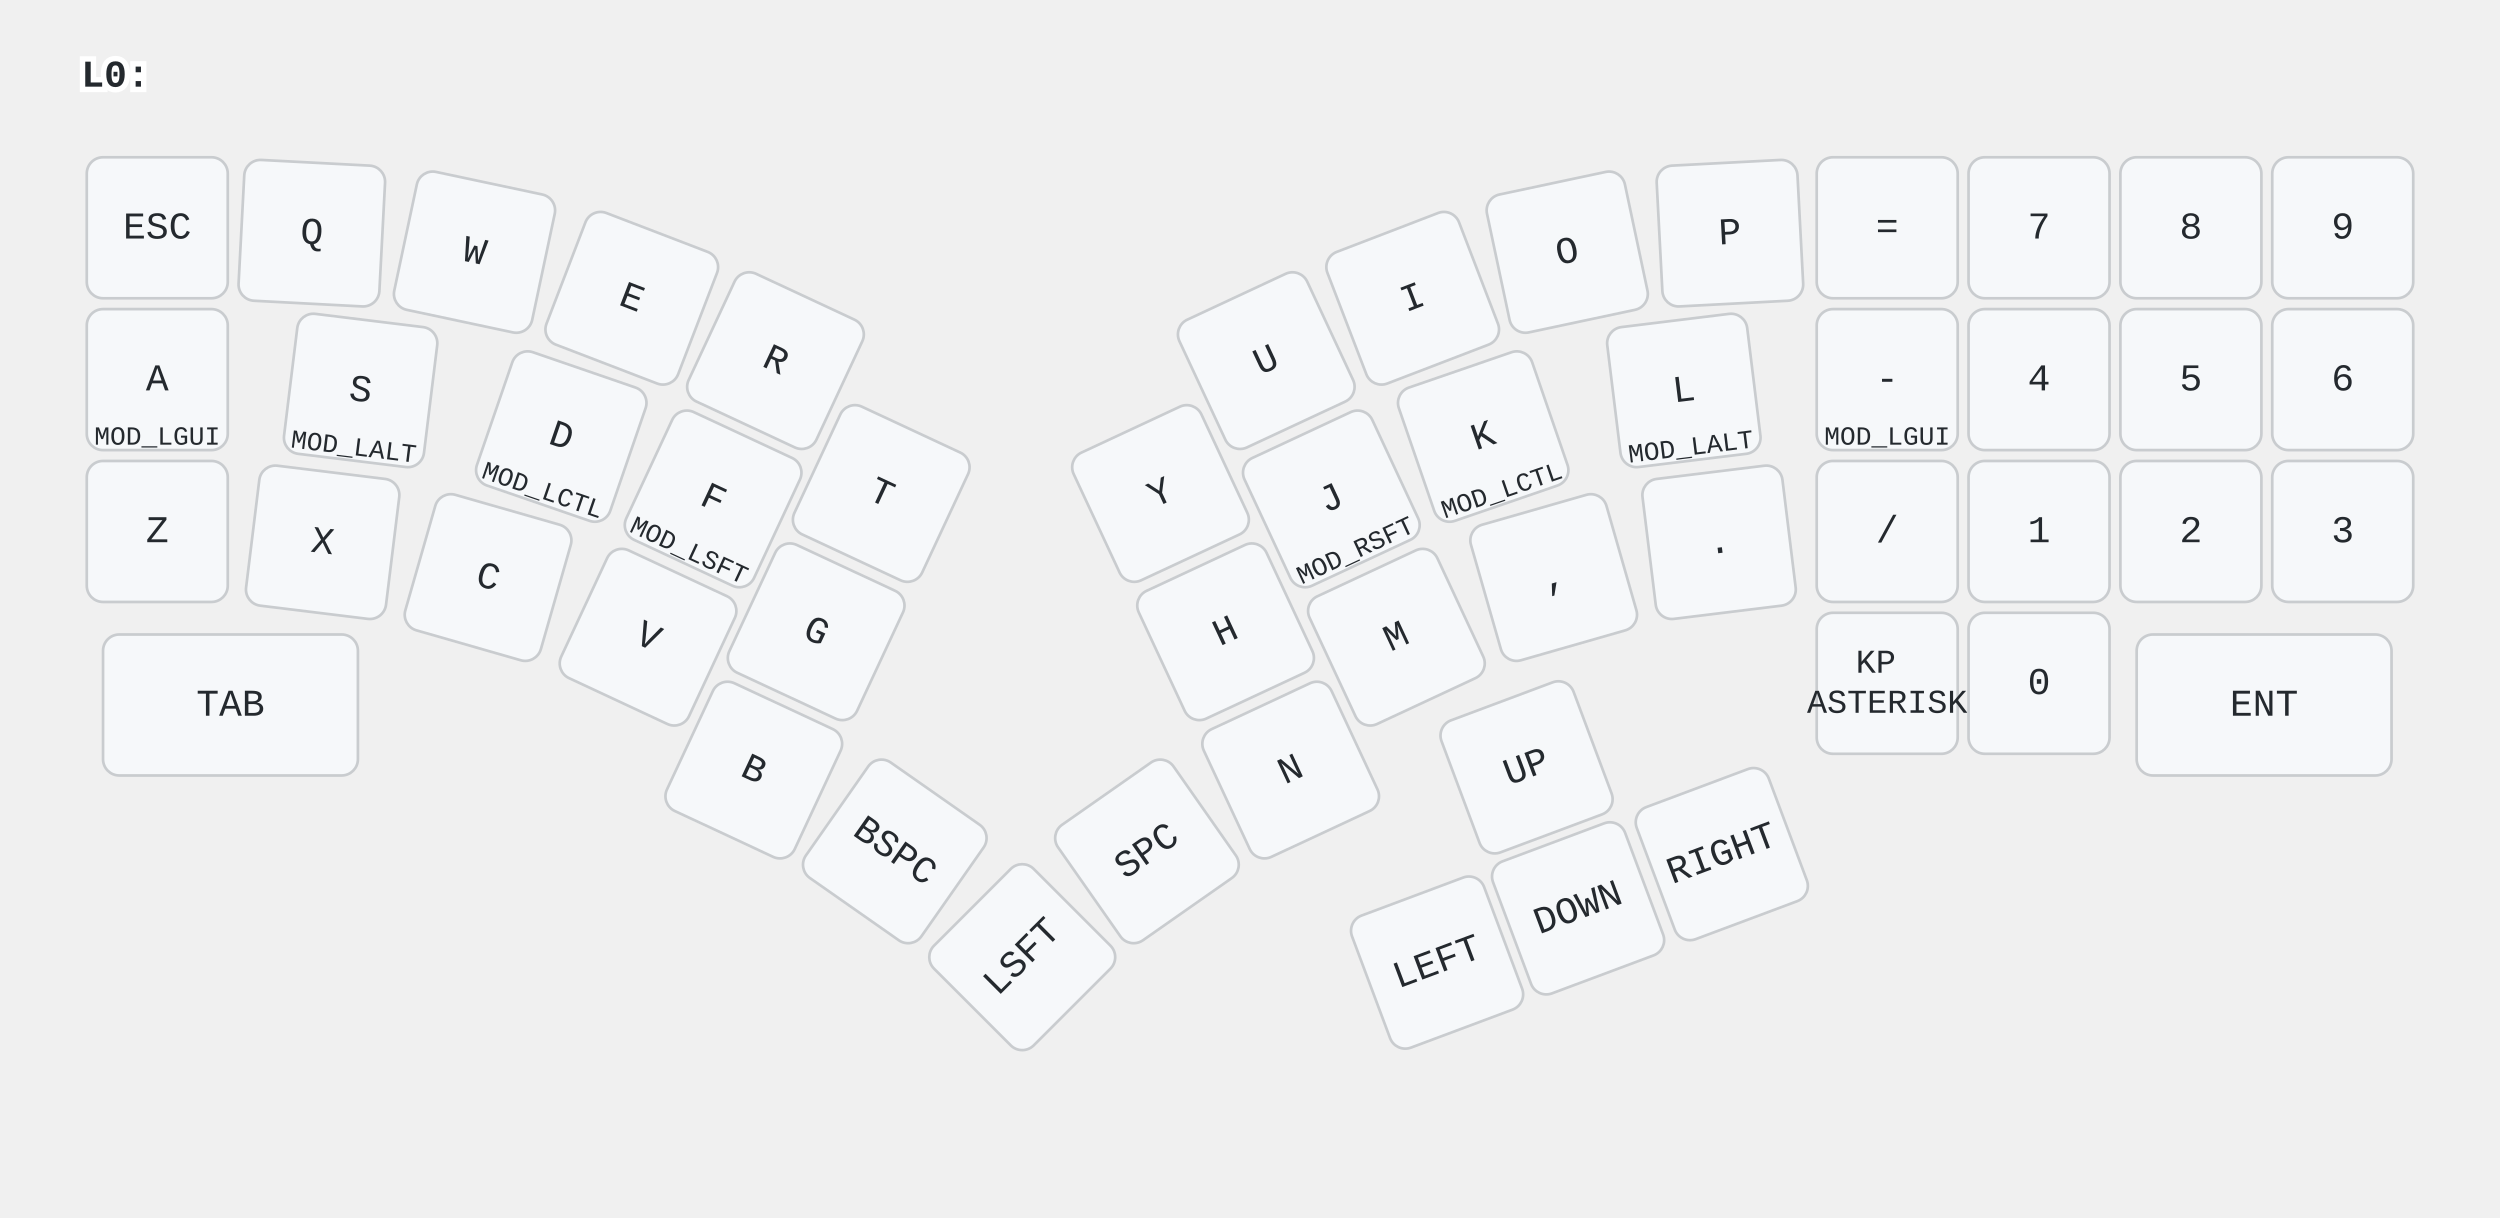
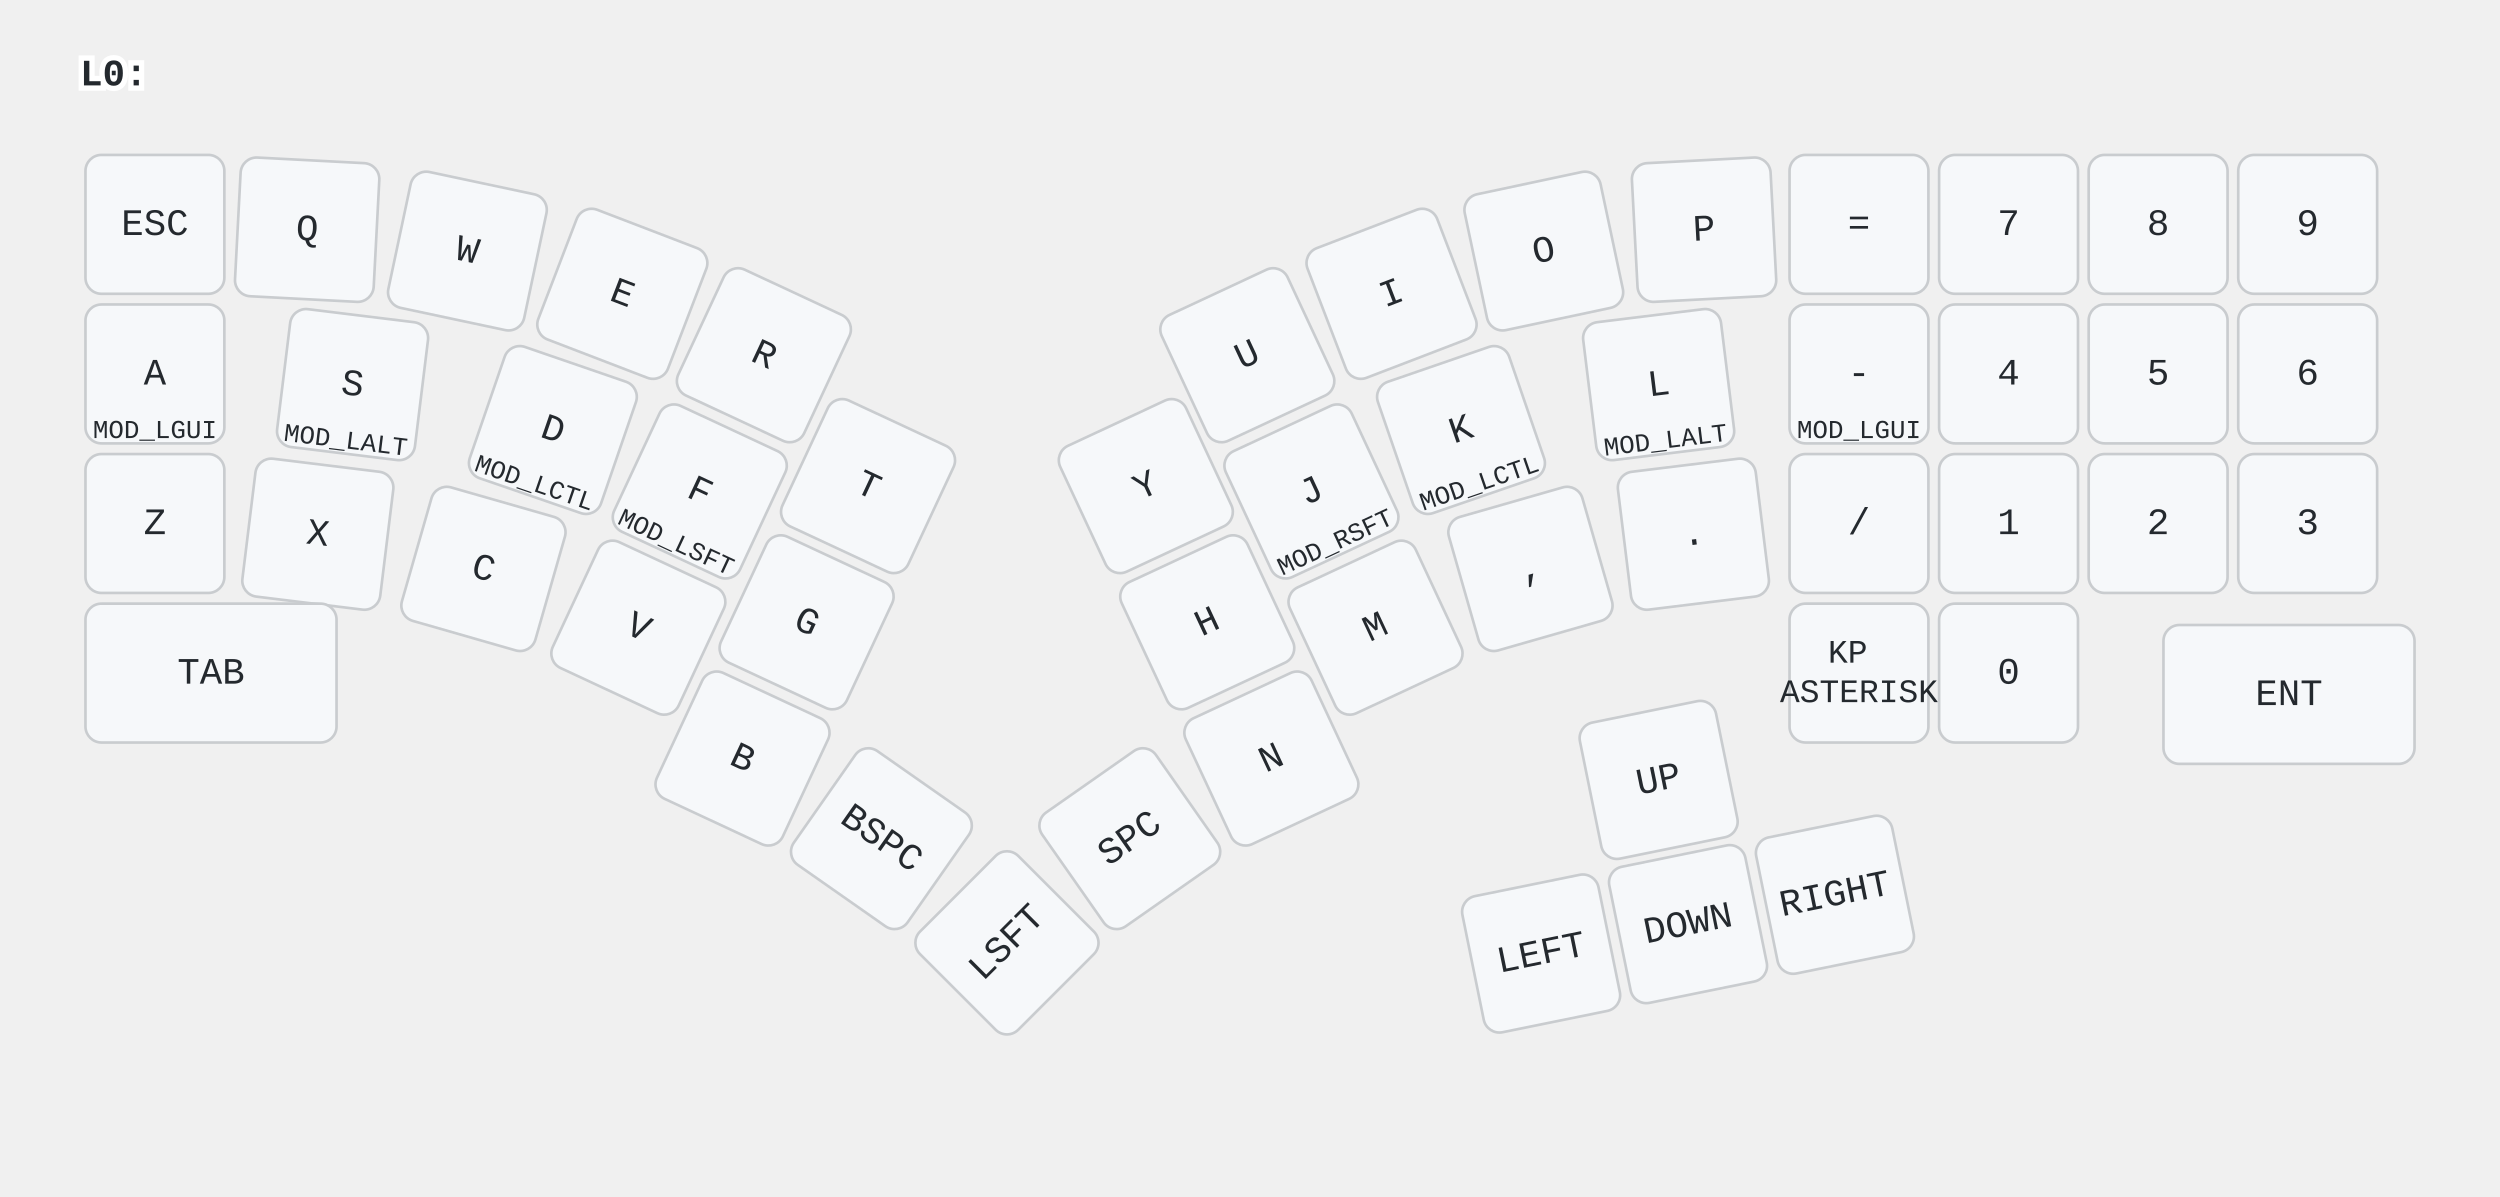
- <svg xmlns="http://www.w3.org/2000/svg" width="922" height="449" viewBox="0 0 922 449" class="keymap">
+ <svg xmlns="http://www.w3.org/2000/svg" width="936" height="448" viewBox="0 0 936 448" class="keymap">
  <style>/* inherit to force styles through use tags */
svg path {
    fill: inherit;
}

/* font and background color specifications */
svg.keymap {
    font-family: SFMono-Regular,Consolas,Liberation Mono,Menlo,monospace;
    font-size: 14px;
    font-kerning: normal;
    text-rendering: optimizeLegibility;
    fill: #24292e;
}

/* default key styling */
rect.key {
    fill: #f6f8fa;
}

rect.key, rect.combo {
    stroke: #c9cccf;
    stroke-width: 1;
}

/* default key side styling, only used is draw_key_sides is set */
rect.side {
    filter: brightness(90%);
}

/* color accent for combo boxes */
rect.combo, rect.combo-separate {
    fill: #cdf;
}

/* color accent for held keys */
rect.held, rect.combo.held {
    fill: #fdd;
}

/* color accent for ghost (optional) keys */
rect.ghost, rect.combo.ghost {
    stroke-dasharray: 4, 4;
    stroke-width: 2;
}

text {
    text-anchor: middle;
    dominant-baseline: middle;
}

/* styling for layer labels */
text.label {
    font-weight: bold;
    text-anchor: start;
    stroke: white;
    stroke-width: 4;
    paint-order: stroke;
}

/* styling for optional footer */
text.footer {
    text-anchor: end;
    dominant-baseline: auto;
    stroke: white;
    stroke-width: 4;
    paint-order: stroke;
}

/* styling for combo tap, and key non-tap label text */
text.combo, text.hold, text.shifted, text.left, text.right {
    font-size: 11px;
}

text.hold {
    text-anchor: middle;
    dominant-baseline: auto;
}

text.shifted {
    text-anchor: middle;
    dominant-baseline: hanging;
}

text.left {
    text-anchor: start;
}

text.right {
    text-anchor: end;
}

text.layer-activator {
    text-decoration: underline;
}

/* styling for hold/shifted label text in combo box */
text.combo.hold, text.combo.shifted, text.combo.left, text.combo.right {
    font-size: 8px;
}

/* lighter symbol for transparent keys */
text.trans {
    fill: #7b7e81;
}

/* styling for combo dendrons */
path.combo {
    stroke-width: 1;
    stroke: gray;
    fill: none;
}

/* Start Tabler Icons Cleanup */
/* cannot use height/width with glyphs */
.icon-tabler &gt; path {
    fill: inherit;
    stroke: inherit;
    stroke-width: 2;
}
/* hide tabler's default box */
.icon-tabler &gt; path[stroke="none"][fill="none"] {
    visibility: hidden;
}
/* End Tabler Icons Cleanup */
</style>
  <g transform="translate(30, 0)" class="layer-L0">
    <text x="0" y="28" class="label" id="L0">L0:</text>
    <g transform="translate(0, 56)">
      <g transform="translate(28, 28)" class="key keypos-0">
        <rect rx="6" ry="6" x="-26" y="-26" width="52" height="52" class="key" />
        <text x="0" y="0" class="key tap">ESC</text>
      </g>
      <g transform="translate(85, 30) rotate(3.0)" class="key keypos-1">
        <rect rx="6" ry="6" x="-26" y="-26" width="52" height="52" class="key" />
        <text x="0" y="0" class="key tap">Q</text>
      </g>
-       <g transform="translate(145, 37) rotate(12.0)" class="key keypos-2">
+       <g transform="translate(145, 38) rotate(12.0)" class="key keypos-2">
        <rect rx="6" ry="6" x="-26" y="-26" width="52" height="52" class="key" />
        <text x="0" y="0" class="key tap">W</text>
      </g>
      <g transform="translate(203, 54) rotate(21.0)" class="key keypos-3">
        <rect rx="6" ry="6" x="-26" y="-26" width="52" height="52" class="key" />
        <text x="0" y="0" class="key tap">E</text>
      </g>
      <g transform="translate(256, 77) rotate(25.0)" class="key keypos-4">
        <rect rx="6" ry="6" x="-26" y="-26" width="52" height="52" class="key" />
        <text x="0" y="0" class="key tap">R</text>
      </g>
      <g transform="translate(295, 126) rotate(25.0)" class="key keypos-5">
        <rect rx="6" ry="6" x="-26" y="-26" width="52" height="52" class="key" />
        <text x="0" y="0" class="key tap">T</text>
      </g>
-       <g transform="translate(398, 126) rotate(-25.0)" class="key keypos-6">
+       <g transform="translate(399, 126) rotate(-25.0)" class="key keypos-6">
        <rect rx="6" ry="6" x="-26" y="-26" width="52" height="52" class="key" />
        <text x="0" y="0" class="key tap">Y</text>
      </g>
      <g transform="translate(437, 77) rotate(-25.0)" class="key keypos-7">
        <rect rx="6" ry="6" x="-26" y="-26" width="52" height="52" class="key" />
        <text x="0" y="0" class="key tap">U</text>
      </g>
      <g transform="translate(491, 54) rotate(-21.0)" class="key keypos-8">
        <rect rx="6" ry="6" x="-26" y="-26" width="52" height="52" class="key" />
        <text x="0" y="0" class="key tap">I</text>
      </g>
-       <g transform="translate(548, 37) rotate(-12.0)" class="key keypos-9">
+       <g transform="translate(548, 38) rotate(-12.0)" class="key keypos-9">
        <rect rx="6" ry="6" x="-26" y="-26" width="52" height="52" class="key" />
        <text x="0" y="0" class="key tap">O</text>
      </g>
      <g transform="translate(608, 30) rotate(-3.0)" class="key keypos-10">
        <rect rx="6" ry="6" x="-26" y="-26" width="52" height="52" class="key" />
        <text x="0" y="0" class="key tap">P</text>
      </g>
      <g transform="translate(666, 28)" class="key keypos-11">
        <rect rx="6" ry="6" x="-26" y="-26" width="52" height="52" class="key" />
        <text x="0" y="0" class="key tap">=</text>
      </g>
      <g transform="translate(722, 28)" class="key keypos-12">
        <rect rx="6" ry="6" x="-26" y="-26" width="52" height="52" class="key" />
        <text x="0" y="0" class="key tap">7</text>
      </g>
      <g transform="translate(778, 28)" class="key keypos-13">
        <rect rx="6" ry="6" x="-26" y="-26" width="52" height="52" class="key" />
        <text x="0" y="0" class="key tap">8</text>
      </g>
      <g transform="translate(834, 28)" class="key keypos-14">
        <rect rx="6" ry="6" x="-26" y="-26" width="52" height="52" class="key" />
        <text x="0" y="0" class="key tap">9</text>
      </g>
      <g transform="translate(28, 84)" class="key keypos-15">
        <rect rx="6" ry="6" x="-26" y="-26" width="52" height="52" class="key" />
        <text x="0" y="0" class="key tap">A</text>
        <text x="0" y="24" class="key hold">
          <tspan style="font-size: 88%">MOD_LGUI</tspan>
        </text>
      </g>
-       <g transform="translate(103, 88) rotate(7.0)" class="key keypos-16">
+       <g transform="translate(102, 88) rotate(7.0)" class="key keypos-16">
        <rect rx="6" ry="6" x="-26" y="-26" width="52" height="52" class="key" />
        <text x="0" y="0" class="key tap">S</text>
        <text x="0" y="24" class="key hold">
          <tspan style="font-size: 88%">MOD_LALT</tspan>
        </text>
      </g>
      <g transform="translate(177, 105) rotate(19.0)" class="key keypos-17">
        <rect rx="6" ry="6" x="-26" y="-26" width="52" height="52" class="key" />
        <text x="0" y="0" class="key tap">D</text>
        <text x="0" y="24" class="key hold">
          <tspan style="font-size: 88%">MOD_LCTL</tspan>
        </text>
      </g>
-       <g transform="translate(233, 128) rotate(25.0)" class="key keypos-18">
+       <g transform="translate(232, 128) rotate(25.0)" class="key keypos-18">
        <rect rx="6" ry="6" x="-26" y="-26" width="52" height="52" class="key" />
        <text x="0" y="0" class="key tap">F</text>
        <text x="0" y="24" class="key hold">
          <tspan style="font-size: 88%">MOD_LSFT</tspan>
        </text>
      </g>
-       <g transform="translate(271, 177) rotate(25.0)" class="key keypos-19">
+       <g transform="translate(272, 177) rotate(25.0)" class="key keypos-19">
        <rect rx="6" ry="6" x="-26" y="-26" width="52" height="52" class="key" />
        <text x="0" y="0" class="key tap">G</text>
      </g>
      <g transform="translate(422, 177) rotate(-25.0)" class="key keypos-20">
        <rect rx="6" ry="6" x="-26" y="-26" width="52" height="52" class="key" />
        <text x="0" y="0" class="key tap">H</text>
      </g>
      <g transform="translate(461, 128) rotate(-25.0)" class="key keypos-21">
        <rect rx="6" ry="6" x="-26" y="-26" width="52" height="52" class="key" />
        <text x="0" y="0" class="key tap">J</text>
        <text x="0" y="24" class="key hold">
          <tspan style="font-size: 88%">MOD_RSFT</tspan>
        </text>
      </g>
      <g transform="translate(517, 105) rotate(-19.0)" class="key keypos-22">
        <rect rx="6" ry="6" x="-26" y="-26" width="52" height="52" class="key" />
        <text x="0" y="0" class="key tap">K</text>
        <text x="0" y="24" class="key hold">
          <tspan style="font-size: 88%">MOD_LCTL</tspan>
        </text>
      </g>
      <g transform="translate(591, 88) rotate(-7.0)" class="key keypos-23">
        <rect rx="6" ry="6" x="-26" y="-26" width="52" height="52" class="key" />
        <text x="0" y="0" class="key tap">L</text>
        <text x="0" y="24" class="key hold">
          <tspan style="font-size: 88%">MOD_LALT</tspan>
        </text>
      </g>
      <g transform="translate(666, 84)" class="key keypos-24">
        <rect rx="6" ry="6" x="-26" y="-26" width="52" height="52" class="key" />
        <text x="0" y="0" class="key tap">-</text>
        <text x="0" y="24" class="key hold">
          <tspan style="font-size: 88%">MOD_LGUI</tspan>
        </text>
      </g>
      <g transform="translate(722, 84)" class="key keypos-25">
        <rect rx="6" ry="6" x="-26" y="-26" width="52" height="52" class="key" />
        <text x="0" y="0" class="key tap">4</text>
      </g>
      <g transform="translate(778, 84)" class="key keypos-26">
        <rect rx="6" ry="6" x="-26" y="-26" width="52" height="52" class="key" />
        <text x="0" y="0" class="key tap">5</text>
      </g>
      <g transform="translate(834, 84)" class="key keypos-27">
        <rect rx="6" ry="6" x="-26" y="-26" width="52" height="52" class="key" />
        <text x="0" y="0" class="key tap">6</text>
      </g>
      <g transform="translate(28, 140)" class="key keypos-28">
        <rect rx="6" ry="6" x="-26" y="-26" width="52" height="52" class="key" />
        <text x="0" y="0" class="key tap">Z</text>
      </g>
      <g transform="translate(89, 144) rotate(7.0)" class="key keypos-29">
        <rect rx="6" ry="6" x="-26" y="-26" width="52" height="52" class="key" />
        <text x="0" y="0" class="key tap">X</text>
      </g>
-       <g transform="translate(150, 157) rotate(16.0)" class="key keypos-30">
+       <g transform="translate(151, 157) rotate(16.0)" class="key keypos-30">
        <rect rx="6" ry="6" x="-26" y="-26" width="52" height="52" class="key" />
        <text x="0" y="0" class="key tap">C</text>
      </g>
      <g transform="translate(209, 179) rotate(25.0)" class="key keypos-31">
        <rect rx="6" ry="6" x="-26" y="-26" width="52" height="52" class="key" />
        <text x="0" y="0" class="key tap">V</text>
      </g>
      <g transform="translate(248, 228) rotate(25.0)" class="key keypos-32">
        <rect rx="6" ry="6" x="-26" y="-26" width="52" height="52" class="key" />
        <text x="0" y="0" class="key tap">B</text>
      </g>
      <g transform="translate(446, 228) rotate(-25.0)" class="key keypos-33">
        <rect rx="6" ry="6" x="-26" y="-26" width="52" height="52" class="key" />
        <text x="0" y="0" class="key tap">N</text>
      </g>
      <g transform="translate(485, 179) rotate(-25.0)" class="key keypos-34">
        <rect rx="6" ry="6" x="-26" y="-26" width="52" height="52" class="key" />
        <text x="0" y="0" class="key tap">M</text>
      </g>
      <g transform="translate(543, 157) rotate(-16.0)" class="key keypos-35">
        <rect rx="6" ry="6" x="-26" y="-26" width="52" height="52" class="key" />
        <text x="0" y="0" class="key tap">,</text>
      </g>
      <g transform="translate(604, 144) rotate(-7.0)" class="key keypos-36">
        <rect rx="6" ry="6" x="-26" y="-26" width="52" height="52" class="key" />
        <text x="0" y="0" class="key tap">.</text>
      </g>
      <g transform="translate(666, 140)" class="key keypos-37">
        <rect rx="6" ry="6" x="-26" y="-26" width="52" height="52" class="key" />
        <text x="0" y="0" class="key tap">/</text>
      </g>
      <g transform="translate(722, 140)" class="key keypos-38">
        <rect rx="6" ry="6" x="-26" y="-26" width="52" height="52" class="key" />
        <text x="0" y="0" class="key tap">1</text>
      </g>
      <g transform="translate(778, 140)" class="key keypos-39">
        <rect rx="6" ry="6" x="-26" y="-26" width="52" height="52" class="key" />
        <text x="0" y="0" class="key tap">2</text>
      </g>
      <g transform="translate(834, 140)" class="key keypos-40">
        <rect rx="6" ry="6" x="-26" y="-26" width="52" height="52" class="key" />
        <text x="0" y="0" class="key tap">3</text>
      </g>
-       <g transform="translate(55, 204)" class="key keypos-41">
+       <g transform="translate(49, 196)" class="key keypos-41">
        <rect rx="6" ry="6" x="-47" y="-26" width="94" height="52" class="key" />
        <text x="0" y="0" class="key tap">TAB</text>
      </g>
      <g transform="translate(300, 258) rotate(35.0)" class="key keypos-42">
        <rect rx="6" ry="6" x="-26" y="-26" width="52" height="52" class="key" />
        <text x="0" y="0" class="key tap">BSPC</text>
      </g>
      <g transform="translate(347, 297) rotate(-45.0)" class="key keypos-43">
        <rect rx="6" ry="6" x="-26" y="-26" width="52" height="52" class="key" />
        <text x="0" y="0" class="key tap">LSFT</text>
      </g>
      <g transform="translate(393, 258) rotate(-35.0)" class="key keypos-44">
        <rect rx="6" ry="6" x="-26" y="-26" width="52" height="52" class="key" />
        <text x="0" y="0" class="key tap">SPC</text>
      </g>
-       <g transform="translate(500, 299) rotate(-20.5)" class="key keypos-45">
+       <g transform="translate(547, 301) rotate(-11.5)" class="key keypos-45">
        <rect rx="6" ry="6" x="-26" y="-26" width="52" height="52" class="key" />
        <text x="0" y="0" class="key tap">LEFT</text>
      </g>
-       <g transform="translate(552, 279) rotate(-20.5)" class="key keypos-46">
+       <g transform="translate(602, 290) rotate(-11.5)" class="key keypos-46">
        <rect rx="6" ry="6" x="-26" y="-26" width="52" height="52" class="key" />
        <text x="0" y="0" class="key tap">DOWN</text>
      </g>
-       <g transform="translate(533, 227) rotate(-20.5)" class="key keypos-47">
+       <g transform="translate(591, 236) rotate(-11.5)" class="key keypos-47">
        <rect rx="6" ry="6" x="-26" y="-26" width="52" height="52" class="key" />
        <text x="0" y="0" class="key tap">UP</text>
      </g>
-       <g transform="translate(605, 259) rotate(-20.5)" class="key keypos-48">
+       <g transform="translate(657, 279) rotate(-11.5)" class="key keypos-48">
        <rect rx="6" ry="6" x="-26" y="-26" width="52" height="52" class="key" />
        <text x="0" y="0" class="key tap">RIGHT</text>
      </g>
      <g transform="translate(666, 196)" class="key keypos-49">
        <rect rx="6" ry="6" x="-26" y="-26" width="52" height="52" class="key" />
        <text x="0" y="0" class="key tap">
          <tspan x="0" dy="-0.6em" style="font-size: 88%">KP</tspan>
          <tspan x="0" dy="1.2em" style="font-size: 88%">ASTERISK</tspan>
        </text>
      </g>
      <g transform="translate(722, 196)" class="key keypos-50">
        <rect rx="6" ry="6" x="-26" y="-26" width="52" height="52" class="key" />
        <text x="0" y="0" class="key tap">0</text>
      </g>
-       <g transform="translate(805, 204)" class="key keypos-51">
+       <g transform="translate(827, 204)" class="key keypos-51">
        <rect rx="6" ry="6" x="-47" y="-26" width="94" height="52" class="key" />
        <text x="0" y="0" class="key tap">ENT</text>
      </g>
    </g>
  </g>
</svg>
